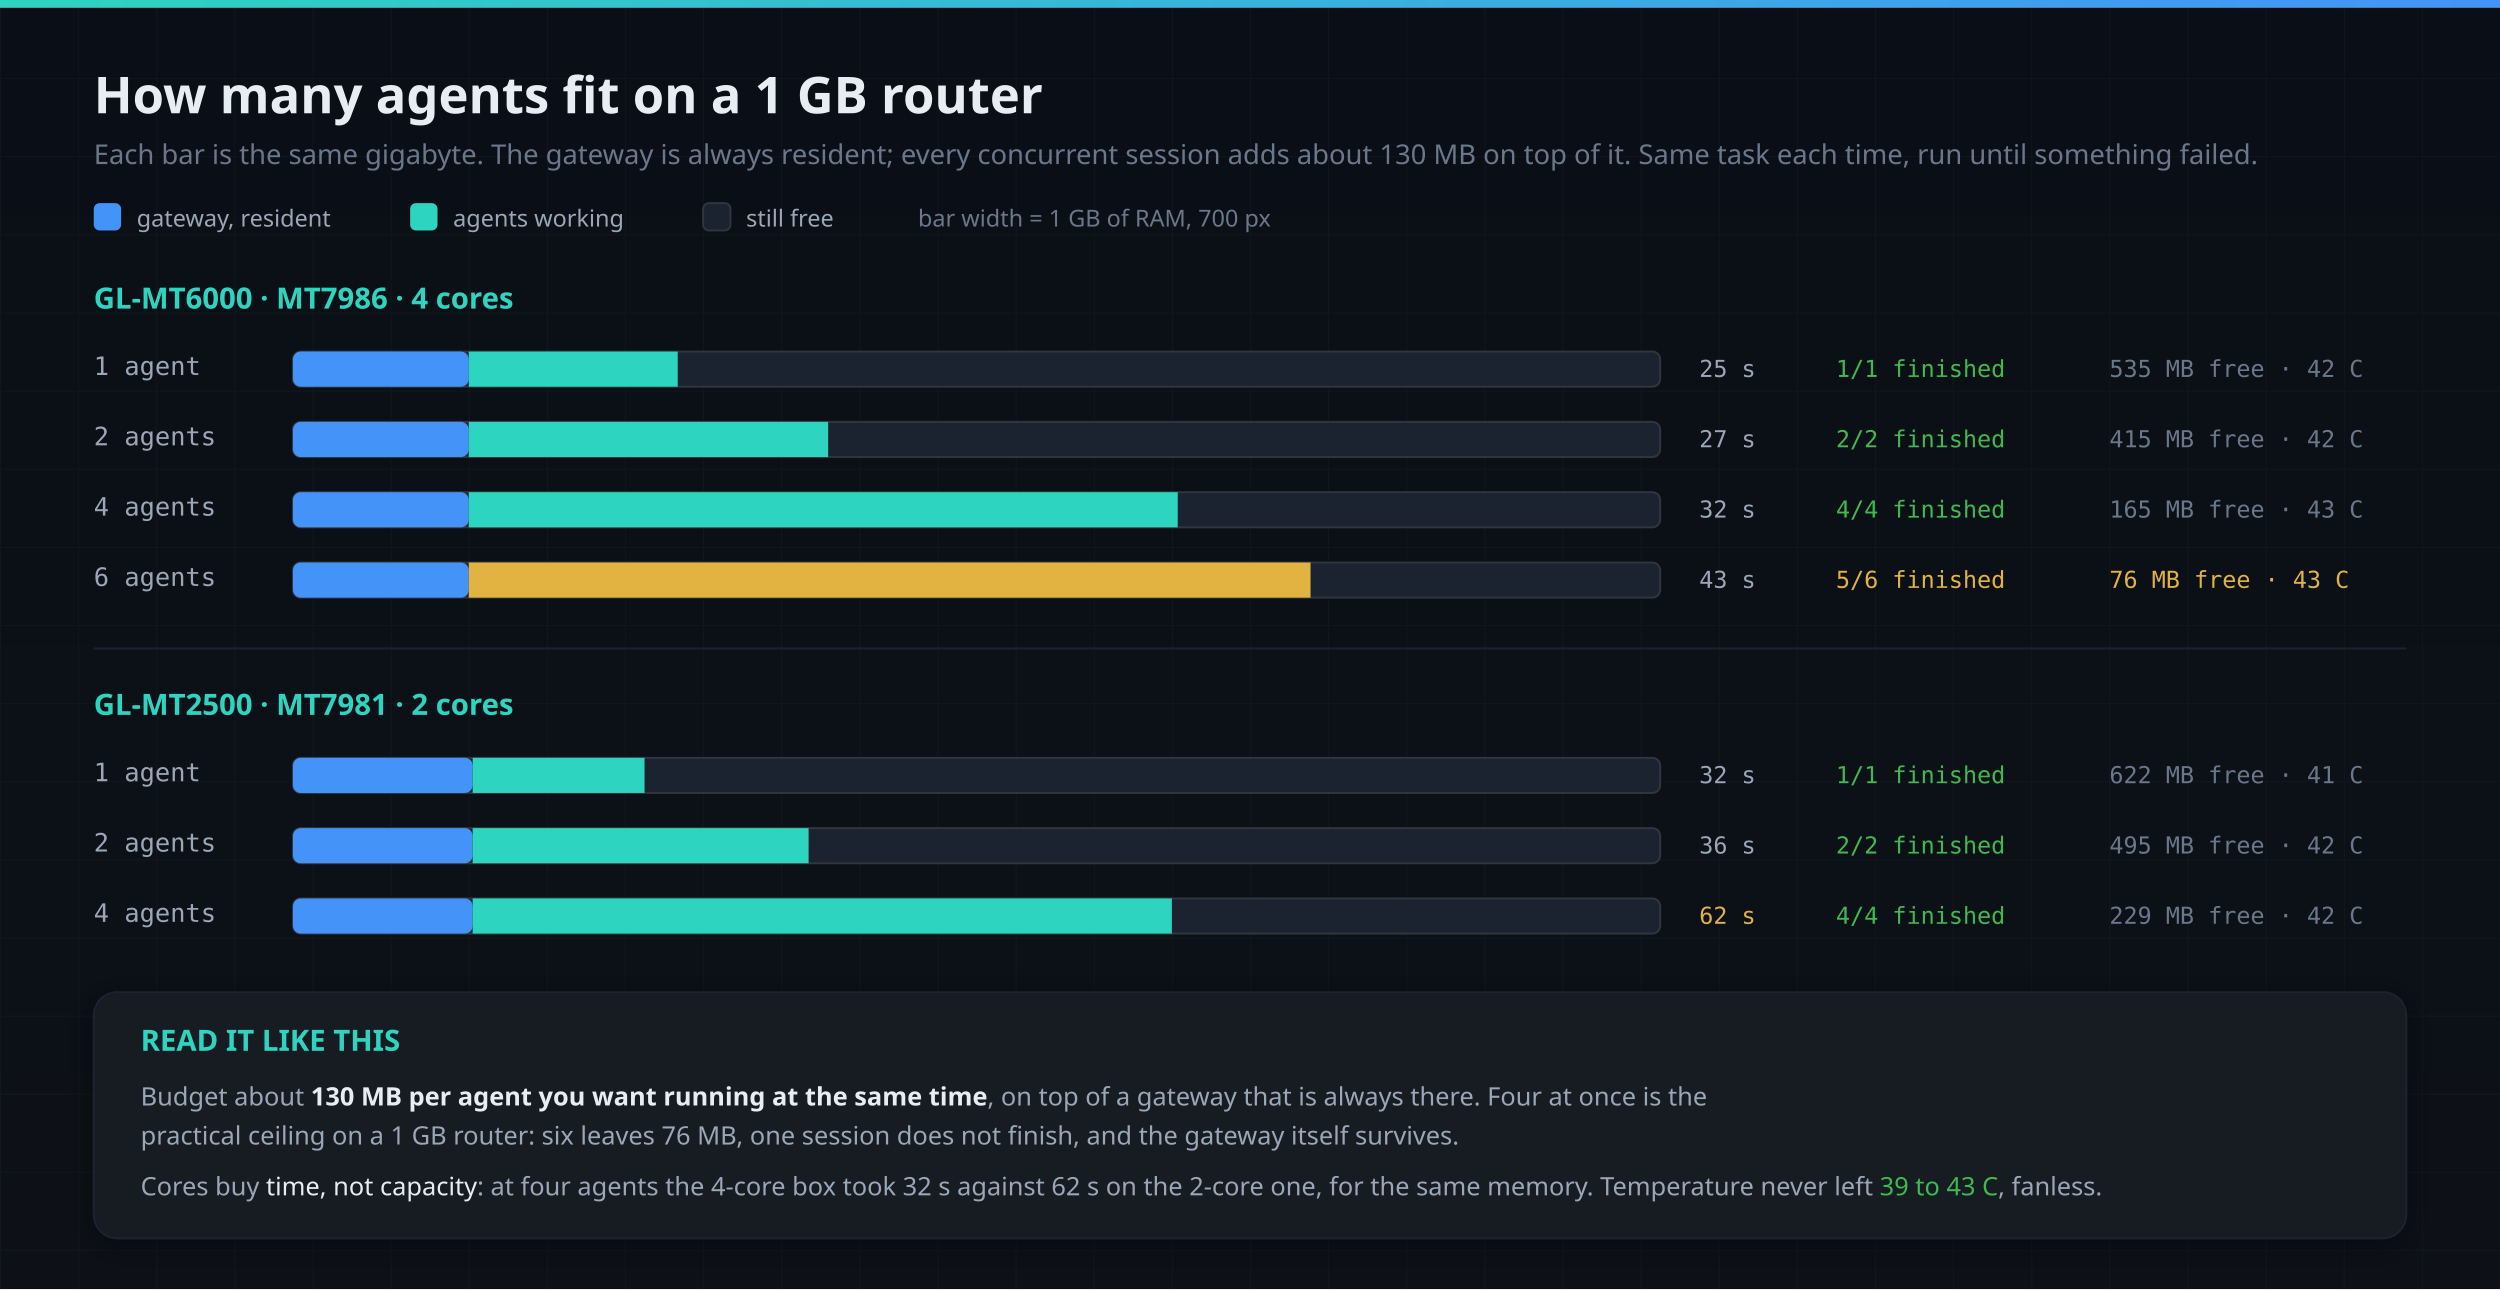
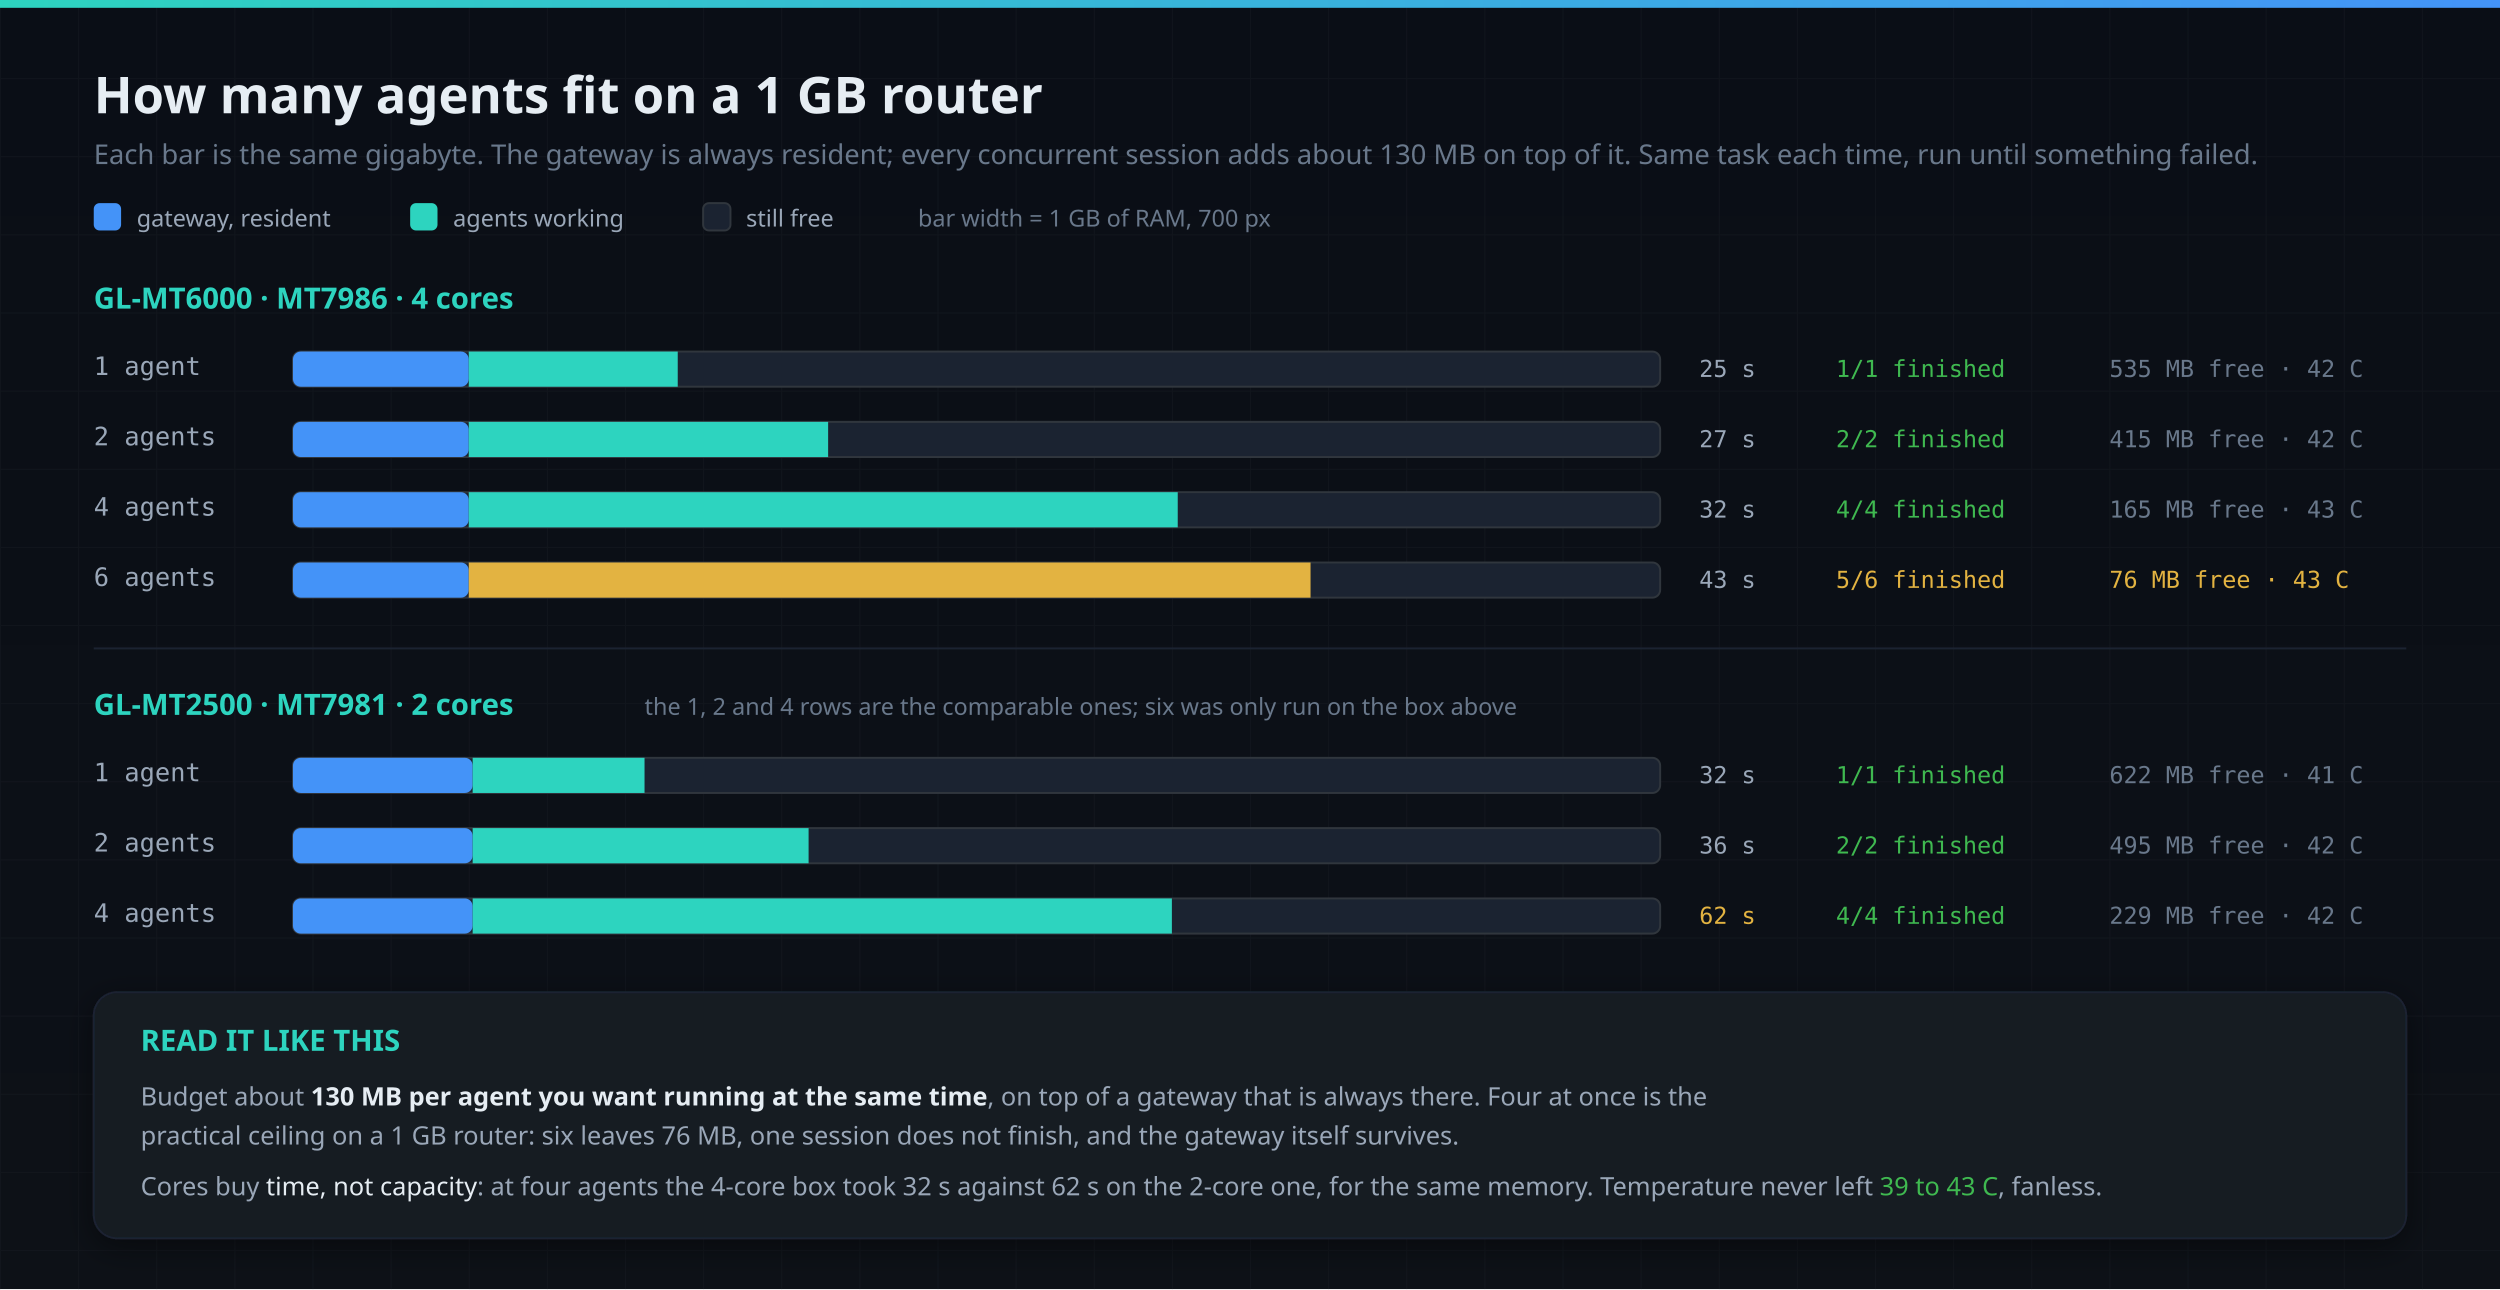
<svg xmlns="http://www.w3.org/2000/svg" width="1280" height="660" viewBox="0 0 1280 660" role="img" aria-label="How many agents fit on a 1 GB router: memory, wall clock and temperature at one, two, four and six concurrent agents">
  <defs>
    <linearGradient id="bg" x1="0" y1="0" x2="0" y2="1">
      <stop offset="0" stop-color="#0a0e16" />
      <stop offset="1" stop-color="#0d1117" />
    </linearGradient>
    <linearGradient id="accent" x1="0" y1="0" x2="1" y2="0">
      <stop offset="0" stop-color="#2dd4bf" />
      <stop offset="1" stop-color="#4493f8" />
    </linearGradient>
    <pattern id="grid" width="40" height="40" patternUnits="userSpaceOnUse">
      <path d="M 40 0 L 0 0 0 40" fill="none" stroke="#161b22" stroke-width="1" />
    </pattern>
    <filter id="soft" x="-20%" y="-20%" width="140%" height="140%">
      <feDropShadow dx="0" dy="4" stdDeviation="8" flood-color="#000000" flood-opacity="0.45" />
    </filter>
  </defs>
  <rect width="1280" height="660" fill="url(#bg)" />
  <rect width="1280" height="660" fill="url(#grid)" opacity="0.5" />
  <rect width="1280" height="4" fill="url(#accent)" />
  <text x="48" y="58" font-family="ui-sans-serif,system-ui,sans-serif" font-size="26" font-weight="600" fill="#e6edf3">How many agents fit on a 1 GB router</text>
  <text x="48" y="84" font-family="ui-sans-serif,system-ui,sans-serif" font-size="14" fill="#69788b">Each bar is the same gigabyte. The gateway is always resident; every concurrent session adds about 130 MB on top of it. Same task each time, run until something failed.</text>
  <rect x="48" y="104" width="14" height="14" rx="3" fill="#4493f8" />
  <text x="70" y="116" font-family="ui-sans-serif,system-ui,sans-serif" font-size="12" fill="#9aa7b8">gateway, resident</text>
  <rect x="210" y="104" width="14" height="14" rx="3" fill="#2dd4bf" />
  <text x="232" y="116" font-family="ui-sans-serif,system-ui,sans-serif" font-size="12" fill="#9aa7b8">agents working</text>
  <rect x="360" y="104" width="14" height="14" rx="3" fill="#1b2331" stroke="#30363d" />
  <text x="382" y="116" font-family="ui-sans-serif,system-ui,sans-serif" font-size="12" fill="#9aa7b8">still free</text>
  <text x="470" y="116" font-family="ui-sans-serif,system-ui,sans-serif" font-size="12" fill="#69788b">bar width = 1 GB of RAM, 700 px</text>
  <text x="48" y="158" font-family="ui-sans-serif,system-ui,sans-serif" font-size="15" font-weight="600" fill="#2dd4bf">GL-MT6000 · MT7986 · 4 cores</text>
  <g font-family="ui-monospace,SFMono-Regular,Menlo,monospace" font-size="13">
    <text x="48" y="192" fill="#9aa7b8">1 agent</text>
    <rect x="150" y="180" width="700" height="18" rx="4" fill="#1b2331" stroke="#30363d" />
    <rect x="150" y="180" width="90" height="18" rx="4" fill="#4493f8" />
    <rect x="240" y="180" width="107" height="18" fill="#2dd4bf" />
    <text x="870" y="193" fill="#9aa7b8" font-size="12">25 s</text>
    <text x="940" y="193" fill="#3fb950" font-size="12">1/1 finished</text>
    <text x="1080" y="193" fill="#69788b" font-size="12">535 MB free · 42 C</text>
    <text x="48" y="228" fill="#9aa7b8">2 agents</text>
    <rect x="150" y="216" width="700" height="18" rx="4" fill="#1b2331" stroke="#30363d" />
    <rect x="150" y="216" width="90" height="18" rx="4" fill="#4493f8" />
    <rect x="240" y="216" width="184" height="18" fill="#2dd4bf" />
    <text x="870" y="229" fill="#9aa7b8" font-size="12">27 s</text>
    <text x="940" y="229" fill="#3fb950" font-size="12">2/2 finished</text>
    <text x="1080" y="229" fill="#69788b" font-size="12">415 MB free · 42 C</text>
    <text x="48" y="264" fill="#9aa7b8">4 agents</text>
    <rect x="150" y="252" width="700" height="18" rx="4" fill="#1b2331" stroke="#30363d" />
    <rect x="150" y="252" width="90" height="18" rx="4" fill="#4493f8" />
    <rect x="240" y="252" width="363" height="18" fill="#2dd4bf" />
    <text x="870" y="265" fill="#9aa7b8" font-size="12">32 s</text>
    <text x="940" y="265" fill="#3fb950" font-size="12">4/4 finished</text>
    <text x="1080" y="265" fill="#69788b" font-size="12">165 MB free · 43 C</text>
    <text x="48" y="300" fill="#9aa7b8">6 agents</text>
    <rect x="150" y="288" width="700" height="18" rx="4" fill="#1b2331" stroke="#30363d" />
    <rect x="150" y="288" width="90" height="18" rx="4" fill="#4493f8" />
    <rect x="240" y="288" width="431" height="18" fill="#e3b341" />
    <text x="870" y="301" fill="#9aa7b8" font-size="12">43 s</text>
    <text x="940" y="301" fill="#e3b341" font-size="12">5/6 finished</text>
    <text x="1080" y="301" fill="#e3b341" font-size="12">76 MB free · 43 C</text>
  </g>
  <line x1="48" y1="332" x2="1232" y2="332" stroke="#1b2331" />
  <text x="48" y="366" font-family="ui-sans-serif,system-ui,sans-serif" font-size="15" font-weight="600" fill="#2dd4bf">GL-MT2500 · MT7981 · 2 cores</text>
+   <text x="330" y="366" font-family="ui-sans-serif,system-ui,sans-serif" font-size="12" fill="#69788b">the 1, 2 and 4 rows are the comparable ones; six was only run on the box above</text>
  <g font-family="ui-monospace,SFMono-Regular,Menlo,monospace" font-size="13">
    <text x="48" y="400" fill="#9aa7b8">1 agent</text>
    <rect x="150" y="388" width="700" height="18" rx="4" fill="#1b2331" stroke="#30363d" />
    <rect x="150" y="388" width="92" height="18" rx="4" fill="#4493f8" />
    <rect x="242" y="388" width="88" height="18" fill="#2dd4bf" />
    <text x="870" y="401" fill="#9aa7b8" font-size="12">32 s</text>
    <text x="940" y="401" fill="#3fb950" font-size="12">1/1 finished</text>
    <text x="1080" y="401" fill="#69788b" font-size="12">622 MB free · 41 C</text>
    <text x="48" y="436" fill="#9aa7b8">2 agents</text>
    <rect x="150" y="424" width="700" height="18" rx="4" fill="#1b2331" stroke="#30363d" />
    <rect x="150" y="424" width="92" height="18" rx="4" fill="#4493f8" />
    <rect x="242" y="424" width="172" height="18" fill="#2dd4bf" />
    <text x="870" y="437" fill="#9aa7b8" font-size="12">36 s</text>
    <text x="940" y="437" fill="#3fb950" font-size="12">2/2 finished</text>
    <text x="1080" y="437" fill="#69788b" font-size="12">495 MB free · 42 C</text>
    <text x="48" y="472" fill="#9aa7b8">4 agents</text>
    <rect x="150" y="460" width="700" height="18" rx="4" fill="#1b2331" stroke="#30363d" />
    <rect x="150" y="460" width="92" height="18" rx="4" fill="#4493f8" />
    <rect x="242" y="460" width="358" height="18" fill="#2dd4bf" />
    <text x="870" y="473" fill="#e3b341" font-size="12">62 s</text>
    <text x="940" y="473" fill="#3fb950" font-size="12">4/4 finished</text>
    <text x="1080" y="473" fill="#69788b" font-size="12">229 MB free · 42 C</text>
  </g>
  <rect x="48" y="508" width="1184" height="126" rx="12" fill="#141a23" stroke="#1b2331" filter="url(#soft)" />
  <text x="72" y="538" font-family="ui-sans-serif,system-ui,sans-serif" font-size="15" font-weight="600" fill="#2dd4bf">READ IT LIKE THIS</text>
  <g font-family="ui-sans-serif,system-ui,sans-serif" font-size="13" fill="#9aa7b8">
    <text x="72" y="566">Budget about <tspan fill="#e6edf3" font-weight="600">130 MB per agent you want running at the same time</tspan>, on top of a gateway that is always there. Four at once is the</text>
    <text x="72" y="586">practical ceiling on a 1 GB router: six leaves 76 MB, one session does not finish, and the gateway itself survives.</text>
    <text x="72" y="612">Cores buy <tspan fill="#e6edf3">time, not capacity</tspan>: at four agents the 4-core box took 32 s against 62 s on the 2-core one, for the same memory. Temperature never left <tspan fill="#3fb950">39 to 43 C</tspan>, fanless.</text>
  </g>
</svg>
